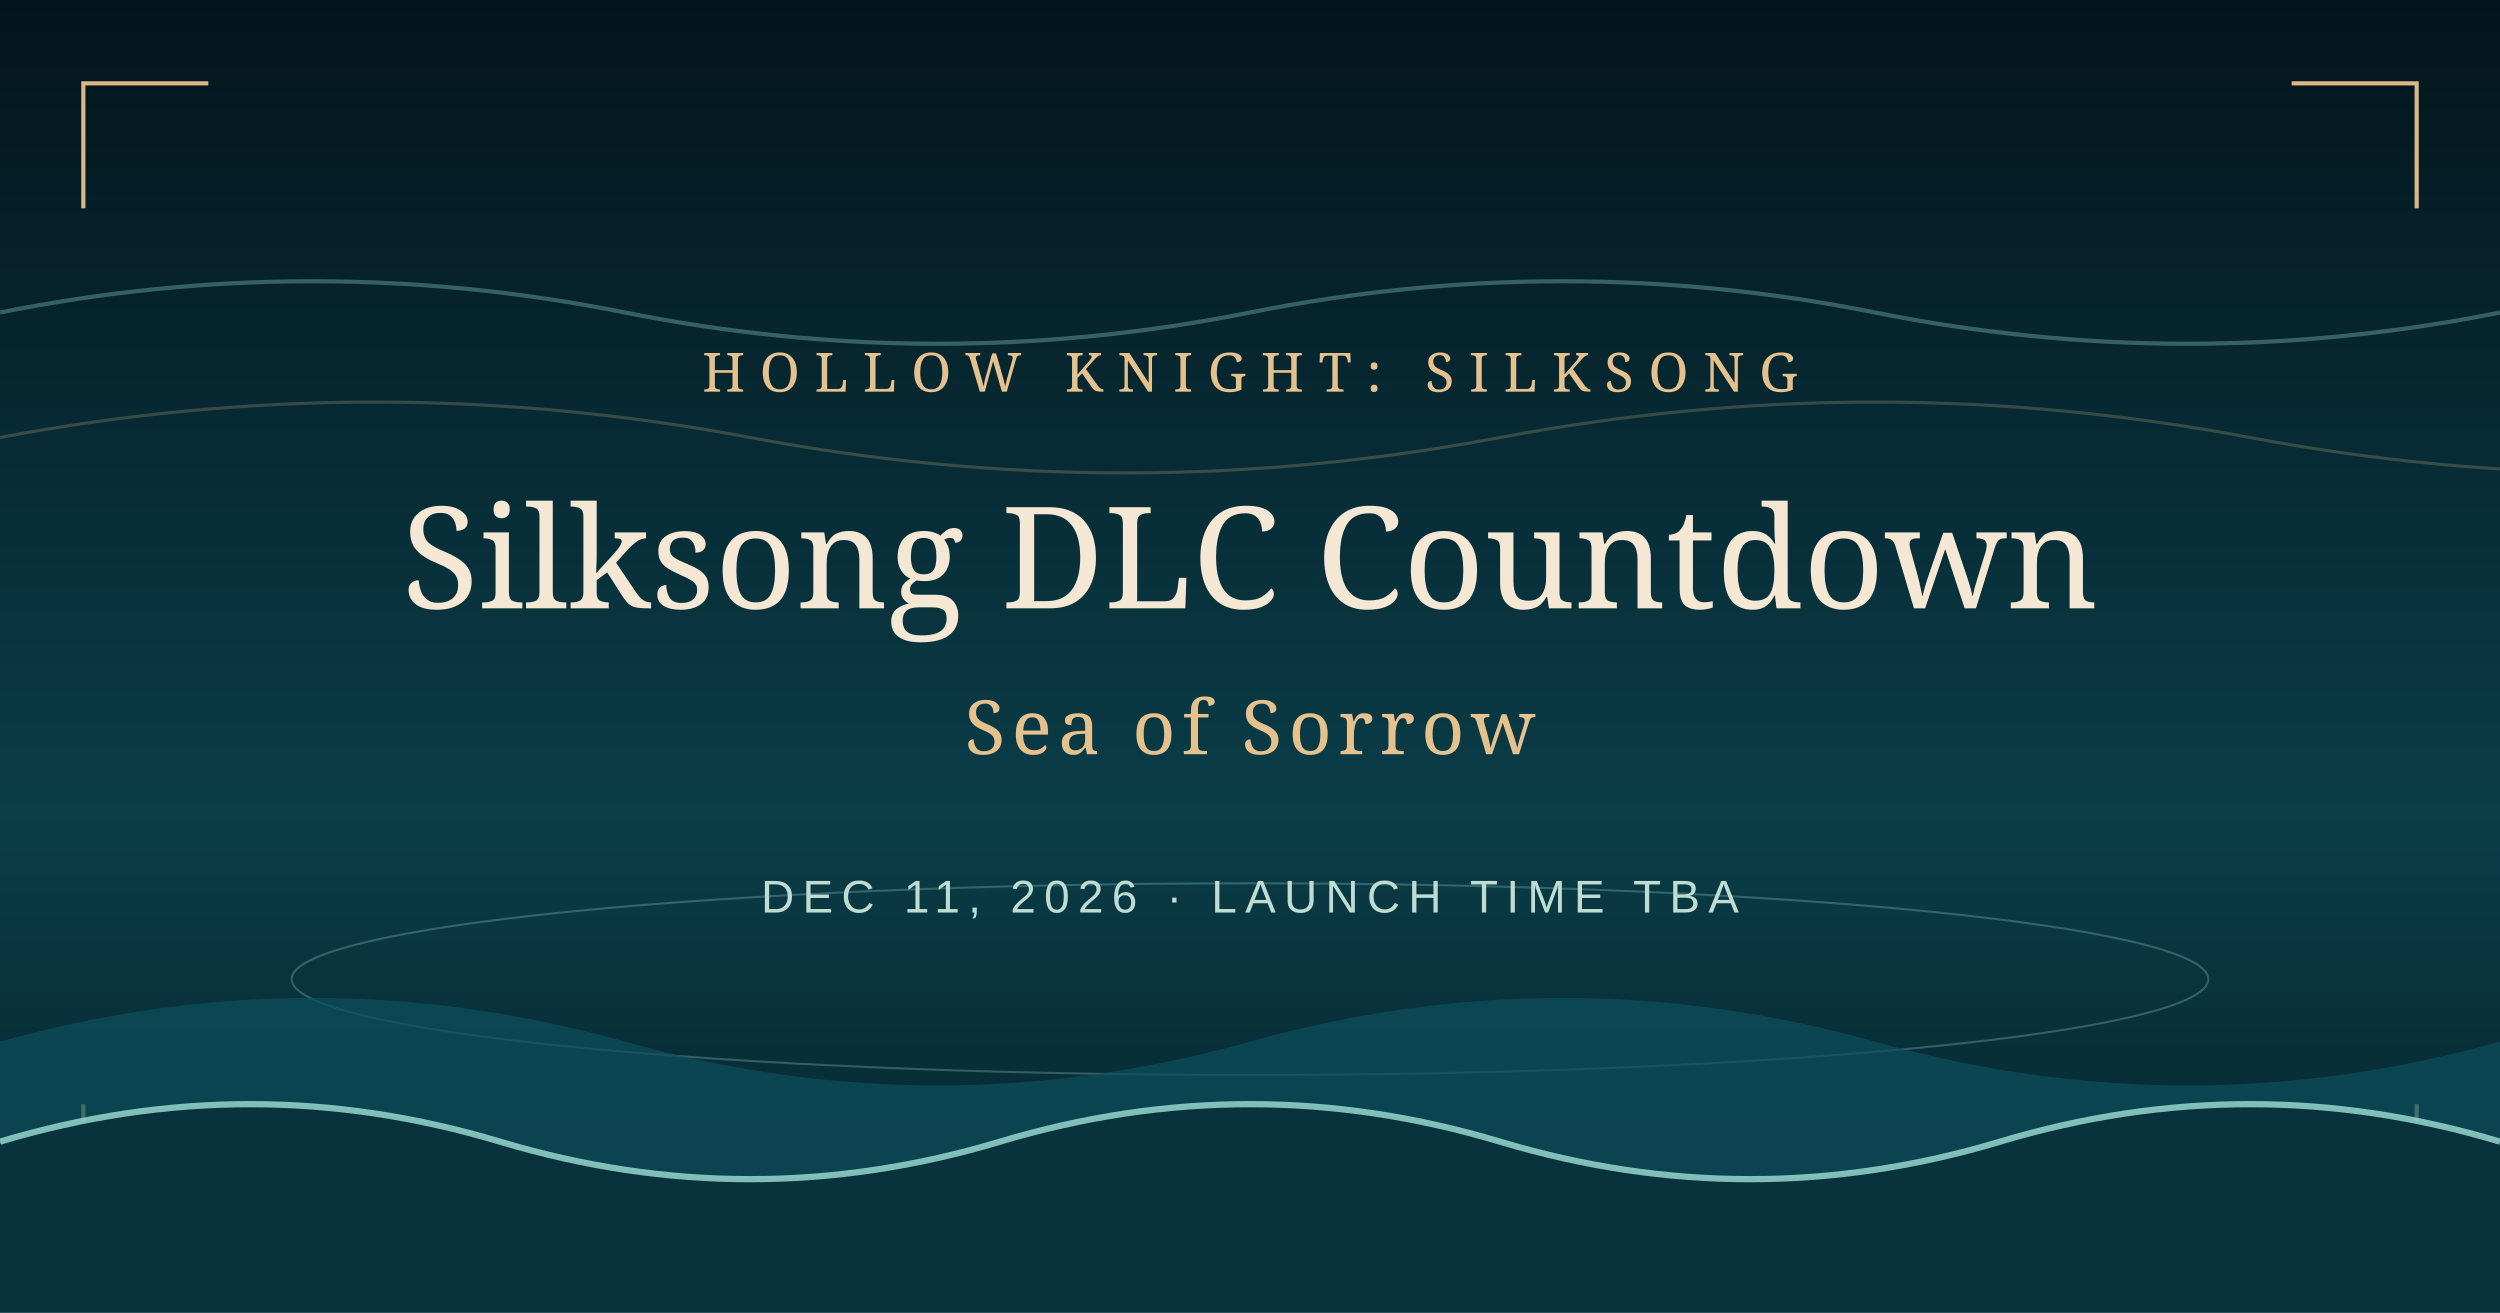
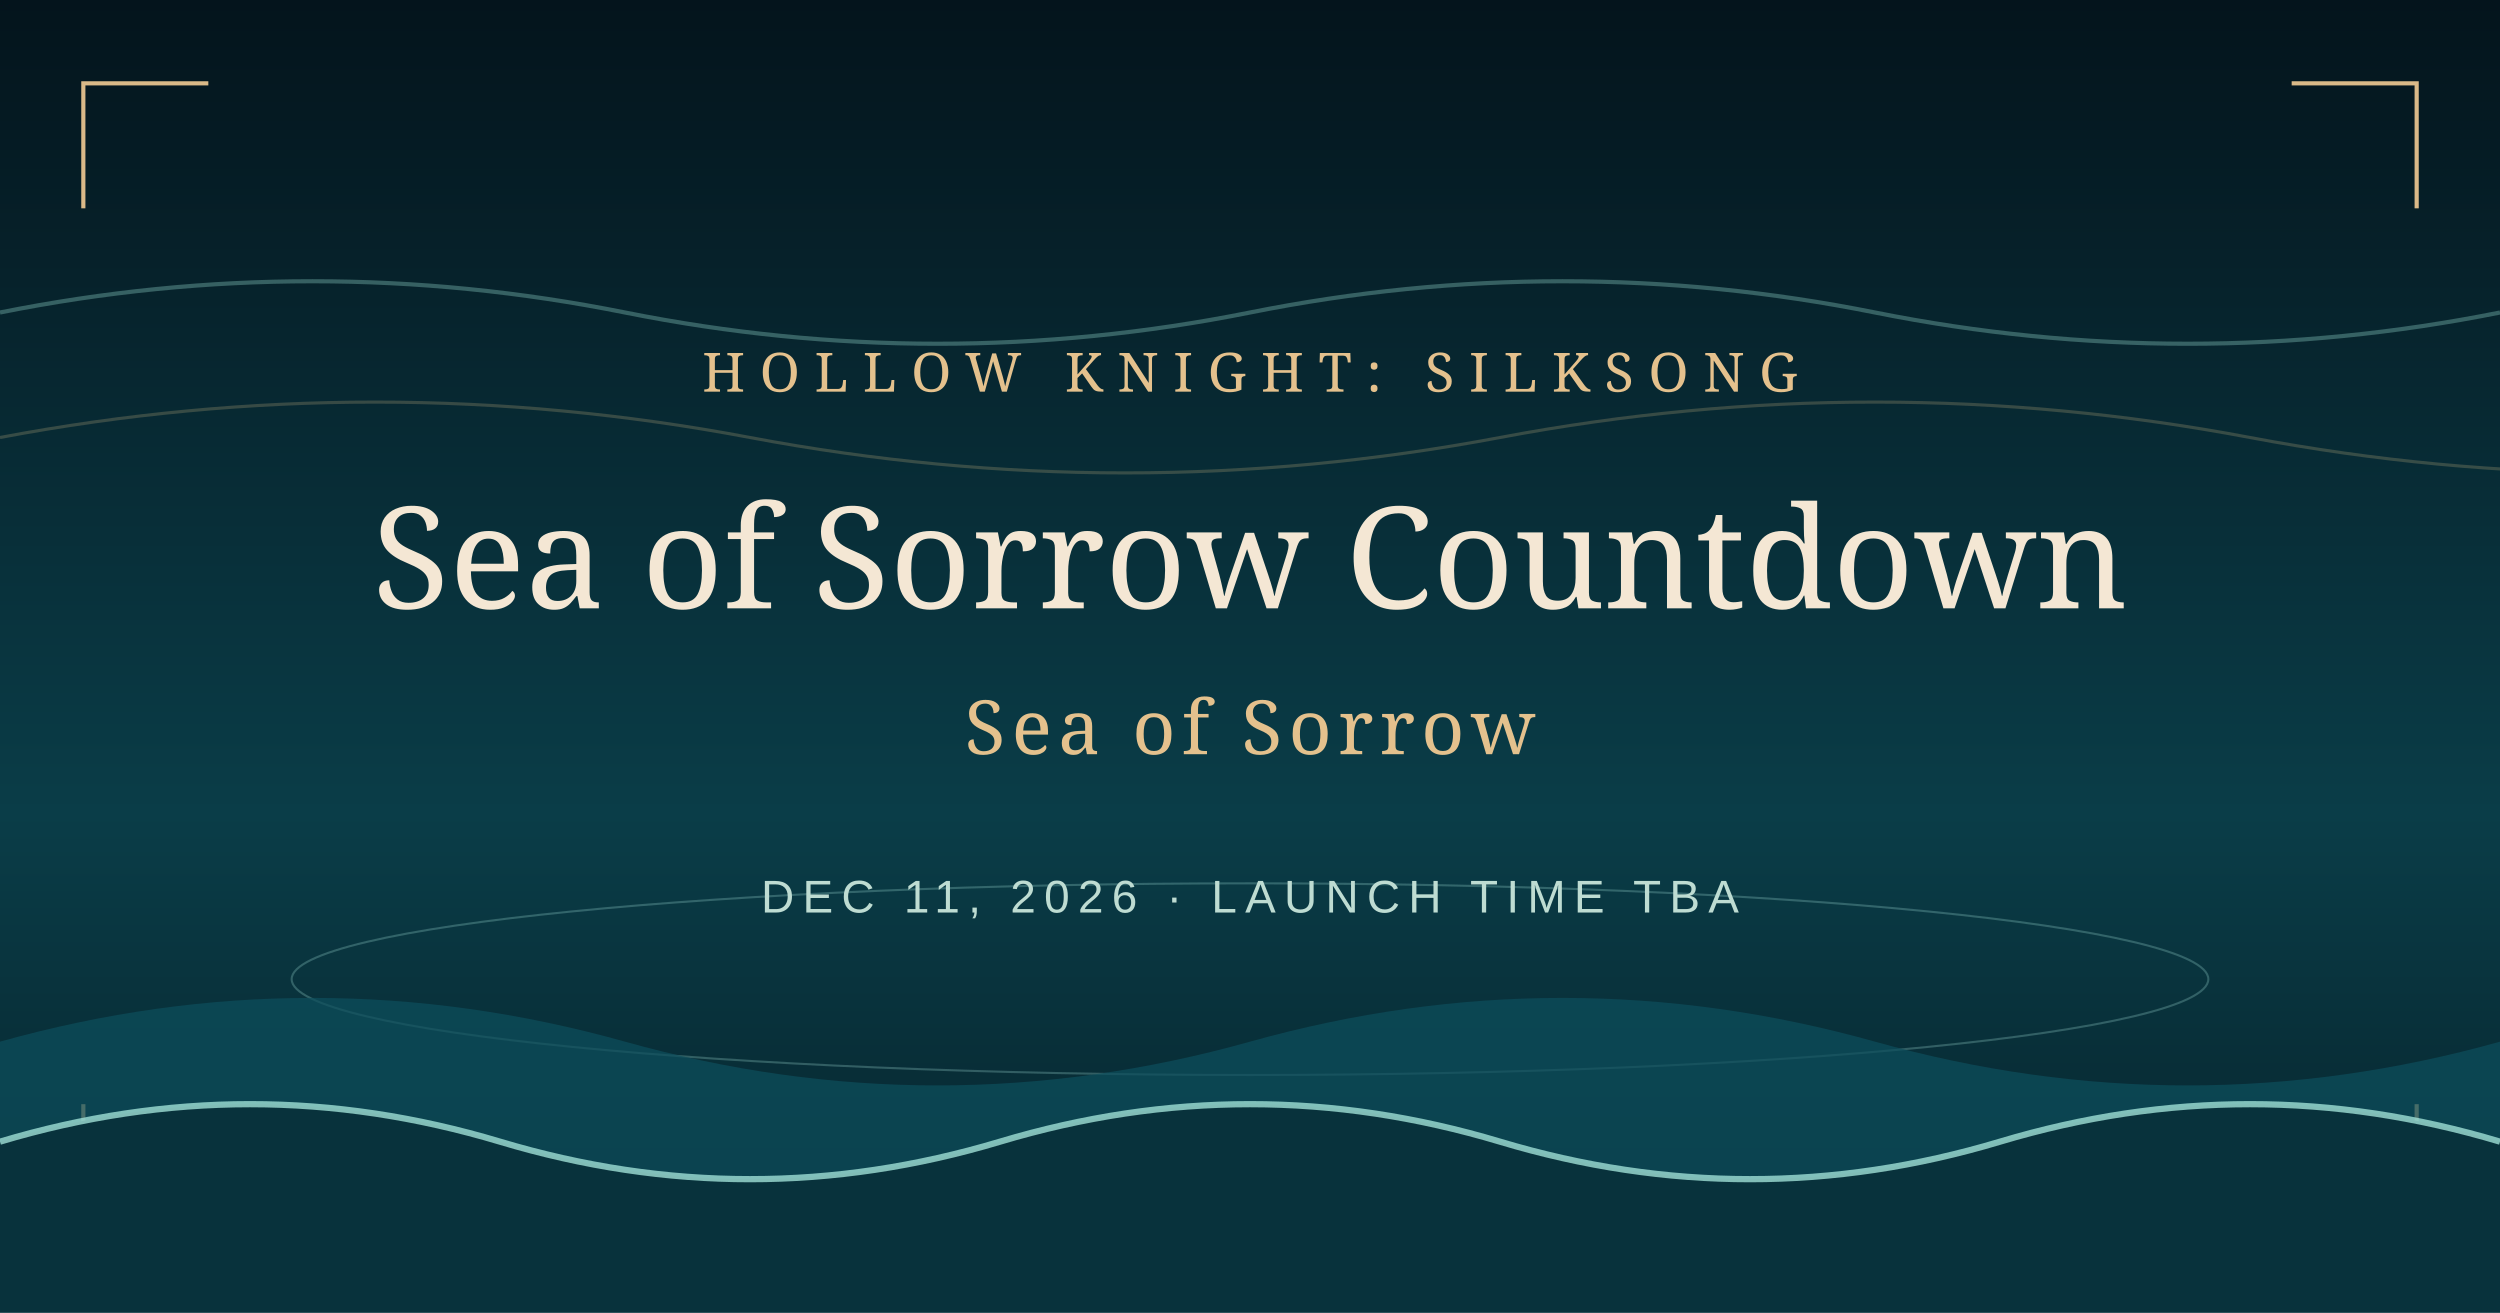
<svg xmlns="http://www.w3.org/2000/svg" viewBox="0 0 1200 630" width="1200" height="630">
  <defs>
    <linearGradient id="sea" x1="0" y1="0" x2="0" y2="1">
      <stop offset="0" stop-color="#04141c" />
      <stop offset=".62" stop-color="#0a3d48" />
      <stop offset="1" stop-color="#062028" />
    </linearGradient>
  </defs>
  <rect width="1200" height="630" fill="url(#sea)" />
  <path d="M0 150 Q150 120 300 150 T600 150 T900 150 T1200 150" fill="none" stroke="#8fd4c8" stroke-opacity=".35" stroke-width="2" />
  <path d="M0 210 Q180 176 360 210 T720 210 T1080 210 T1440 210" fill="none" stroke="#e4c48a" stroke-opacity=".22" stroke-width="1.5" />
  <ellipse cx="600" cy="470" rx="460" ry="46" fill="none" stroke="#9fdcd2" stroke-opacity=".28" />
  <path d="M40 100V40h60M1160 100V40h-60M40 530v60h60M1160 530v60h-60" fill="none" stroke="#dab988" stroke-width="2" />
  <text x="600" y="188" fill="#e4c18d" font-family="Georgia,serif" font-size="26" letter-spacing="7" text-anchor="middle">HOLLOW KNIGHT: SILKSONG</text>
-   <text x="600" y="292" fill="#f4e7d4" font-family="Georgia,serif" font-size="68" text-anchor="middle">Silksong DLC Countdown</text>
+   <text x="600" y="292" fill="#f4e7d4" font-family="Georgia,serif" font-size="68" text-anchor="middle">Sea of Sorrow Countdown</text>
  <text x="600" y="362" fill="#e4c18d" font-family="Georgia,serif" font-size="36" letter-spacing="3" text-anchor="middle">Sea of Sorrow</text>
  <text x="600" y="438" fill="#bedcd2" font-family="Arial,sans-serif" font-size="22" letter-spacing="4" text-anchor="middle">DEC 11, 2026 · LAUNCH TIME TBA</text>
  <path d="M0 500 Q150 458 300 500 T600 500 T900 500 T1200 500 V630 H0 Z" fill="#0d4e5c" fill-opacity=".72" />
  <path d="M0 548 Q120 512 240 548 T480 548 T720 548 T960 548 T1200 548 V630 H0 Z" fill="#08323c" />
  <path d="M0 548 Q120 512 240 548 T480 548 T720 548 T960 548 T1200 548" fill="none" stroke="#9fe0d6" stroke-opacity=".8" stroke-width="3" />
</svg>
